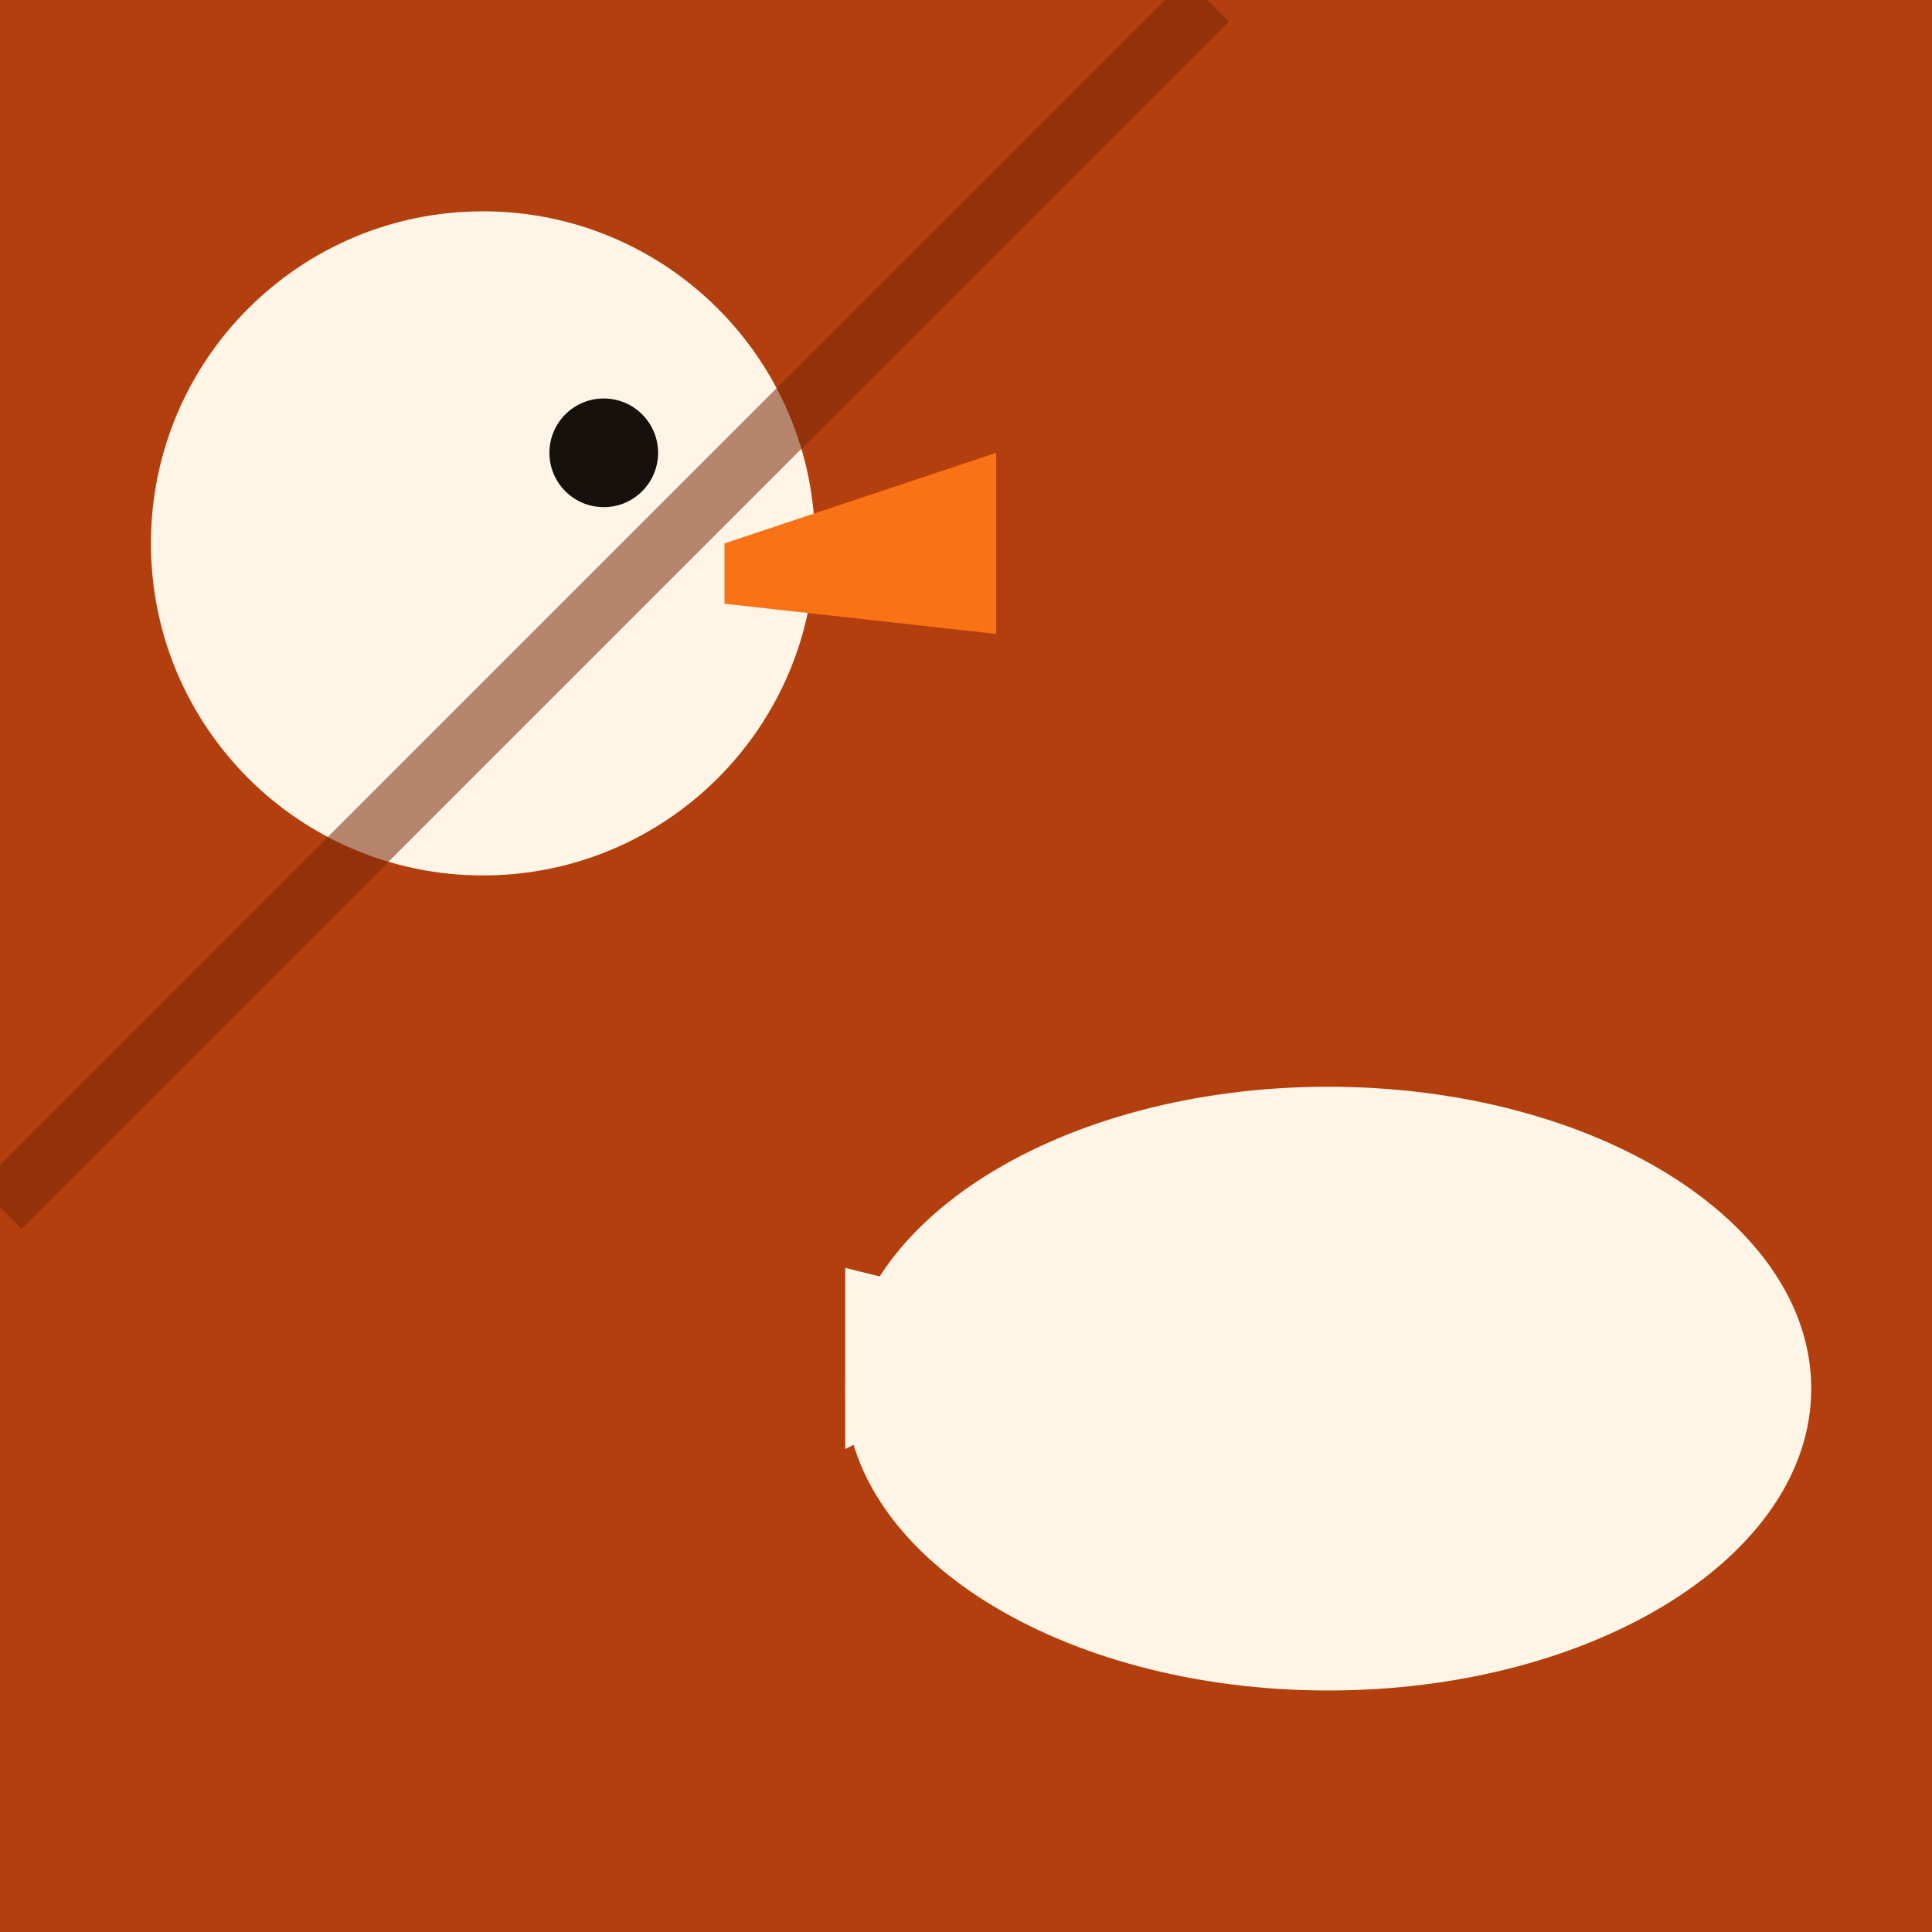
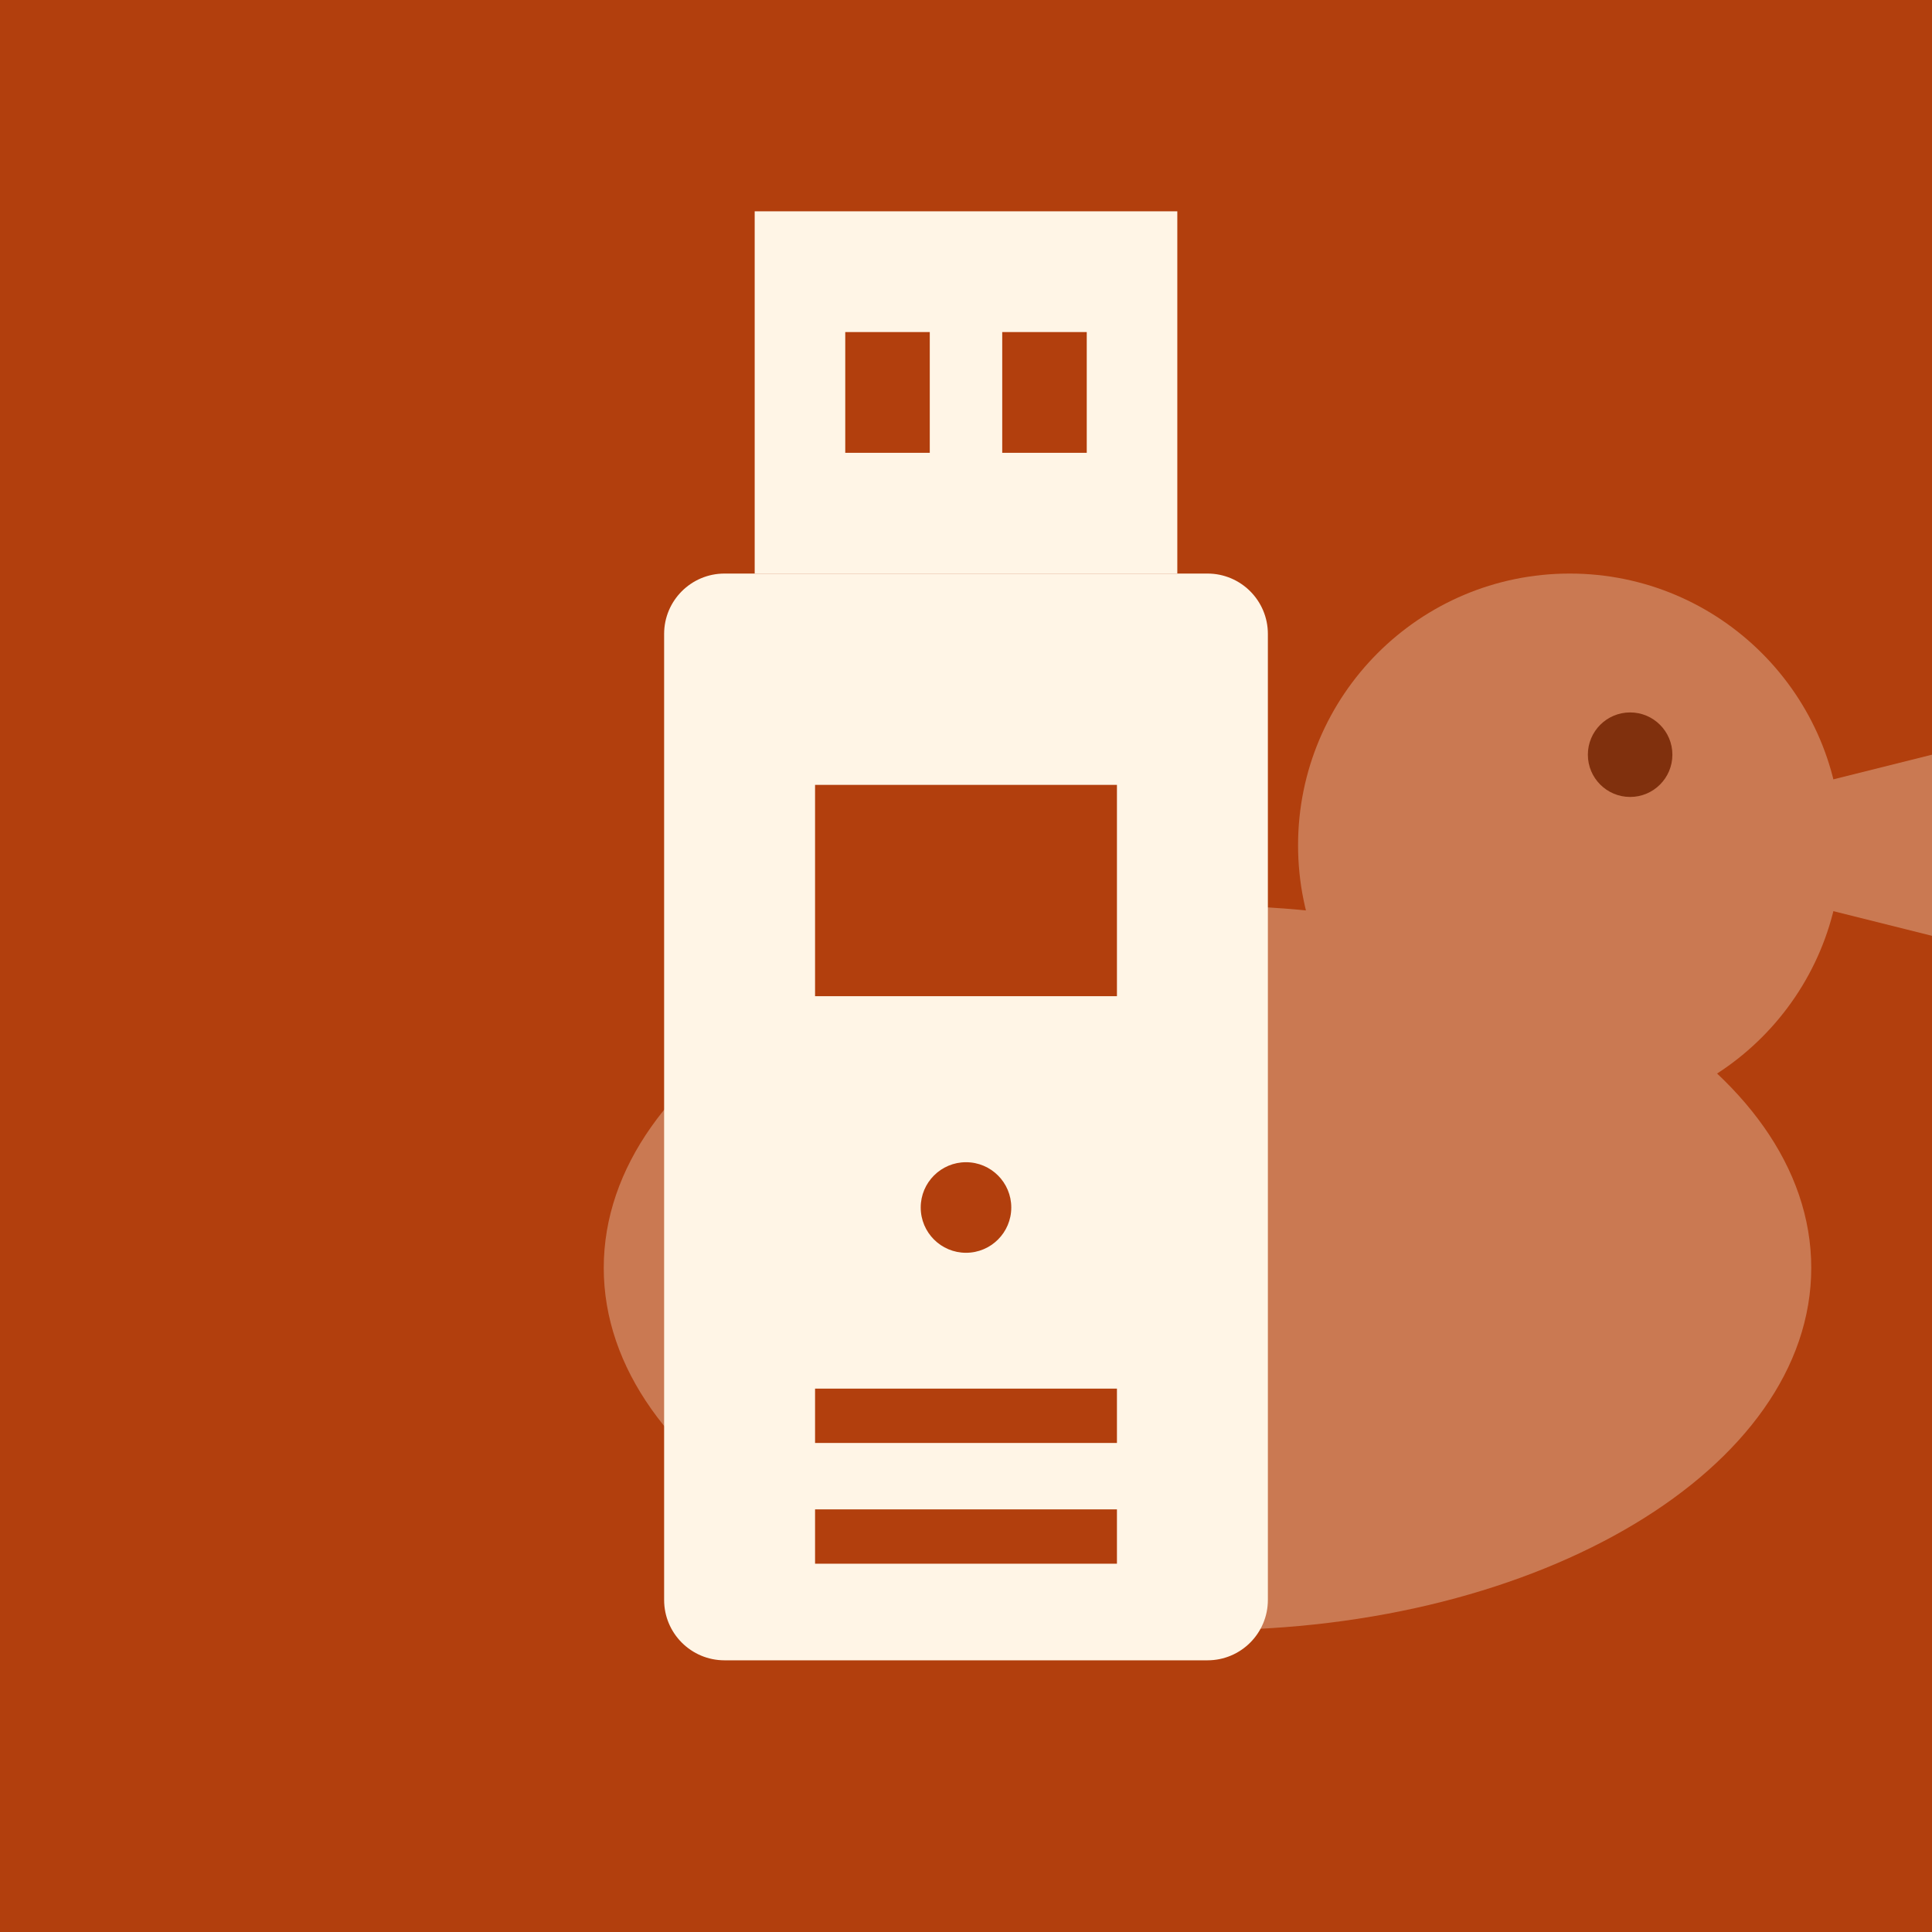
<svg xmlns="http://www.w3.org/2000/svg" viewBox="0 0 32 32">
  <rect width="32" height="32" fill="#b23f0d" />
-   <g>
-     <circle cx="8" cy="9" r="5.5" fill="#fff5e6" />
-     <circle cx="10" cy="7.5" r="0.9" fill="#16110c" />
-     <path d="M12,9 L16.5,7.5 L16.5,10.5 L12,10 Z" fill="#f97316" />
+   <g opacity="0.32" fill="#fff5e6">
+     <ellipse cx="20" cy="21" rx="10" ry="6" />
+     <circle cx="26" cy="14" r="4.5" />
+     <path d="M30 13 L32 12.5 L32 15.5 L30 15 Z" />
+     <circle cx="27" cy="12.5" r="0.7" fill="#16110c" />
  </g>
-   <g>
-     <ellipse cx="22" cy="23" rx="8" ry="5" fill="#fff5e6" />
-     <path d="M14,21 L18,22 L14,24 Z" fill="#fff5e6" />
+   <g fill="#fff5e6">
+     <rect x="12.5" y="3.5" width="7" height="6" />
+     <rect x="14" y="5.5" width="1.4" height="2" fill="#b23f0d" />
+     <rect x="16.6" y="5.5" width="1.4" height="2" fill="#b23f0d" />
+     <rect x="11" y="9.5" width="10" height="18" rx="1" />
  </g>
-   <line x1="0" y1="20" x2="20" y2="0" stroke="#7a2607" stroke-width="1" opacity="0.55" />
+   <g fill="#b23f0d">
+     <rect x="13.5" y="13" width="5" height="3.5" />
+     <circle cx="16" cy="20" r="0.75" />
+     <rect x="13.5" y="23" width="5" height="0.9" />
+     <rect x="13.5" y="25" width="5" height="0.9" />
+   </g>
</svg>
